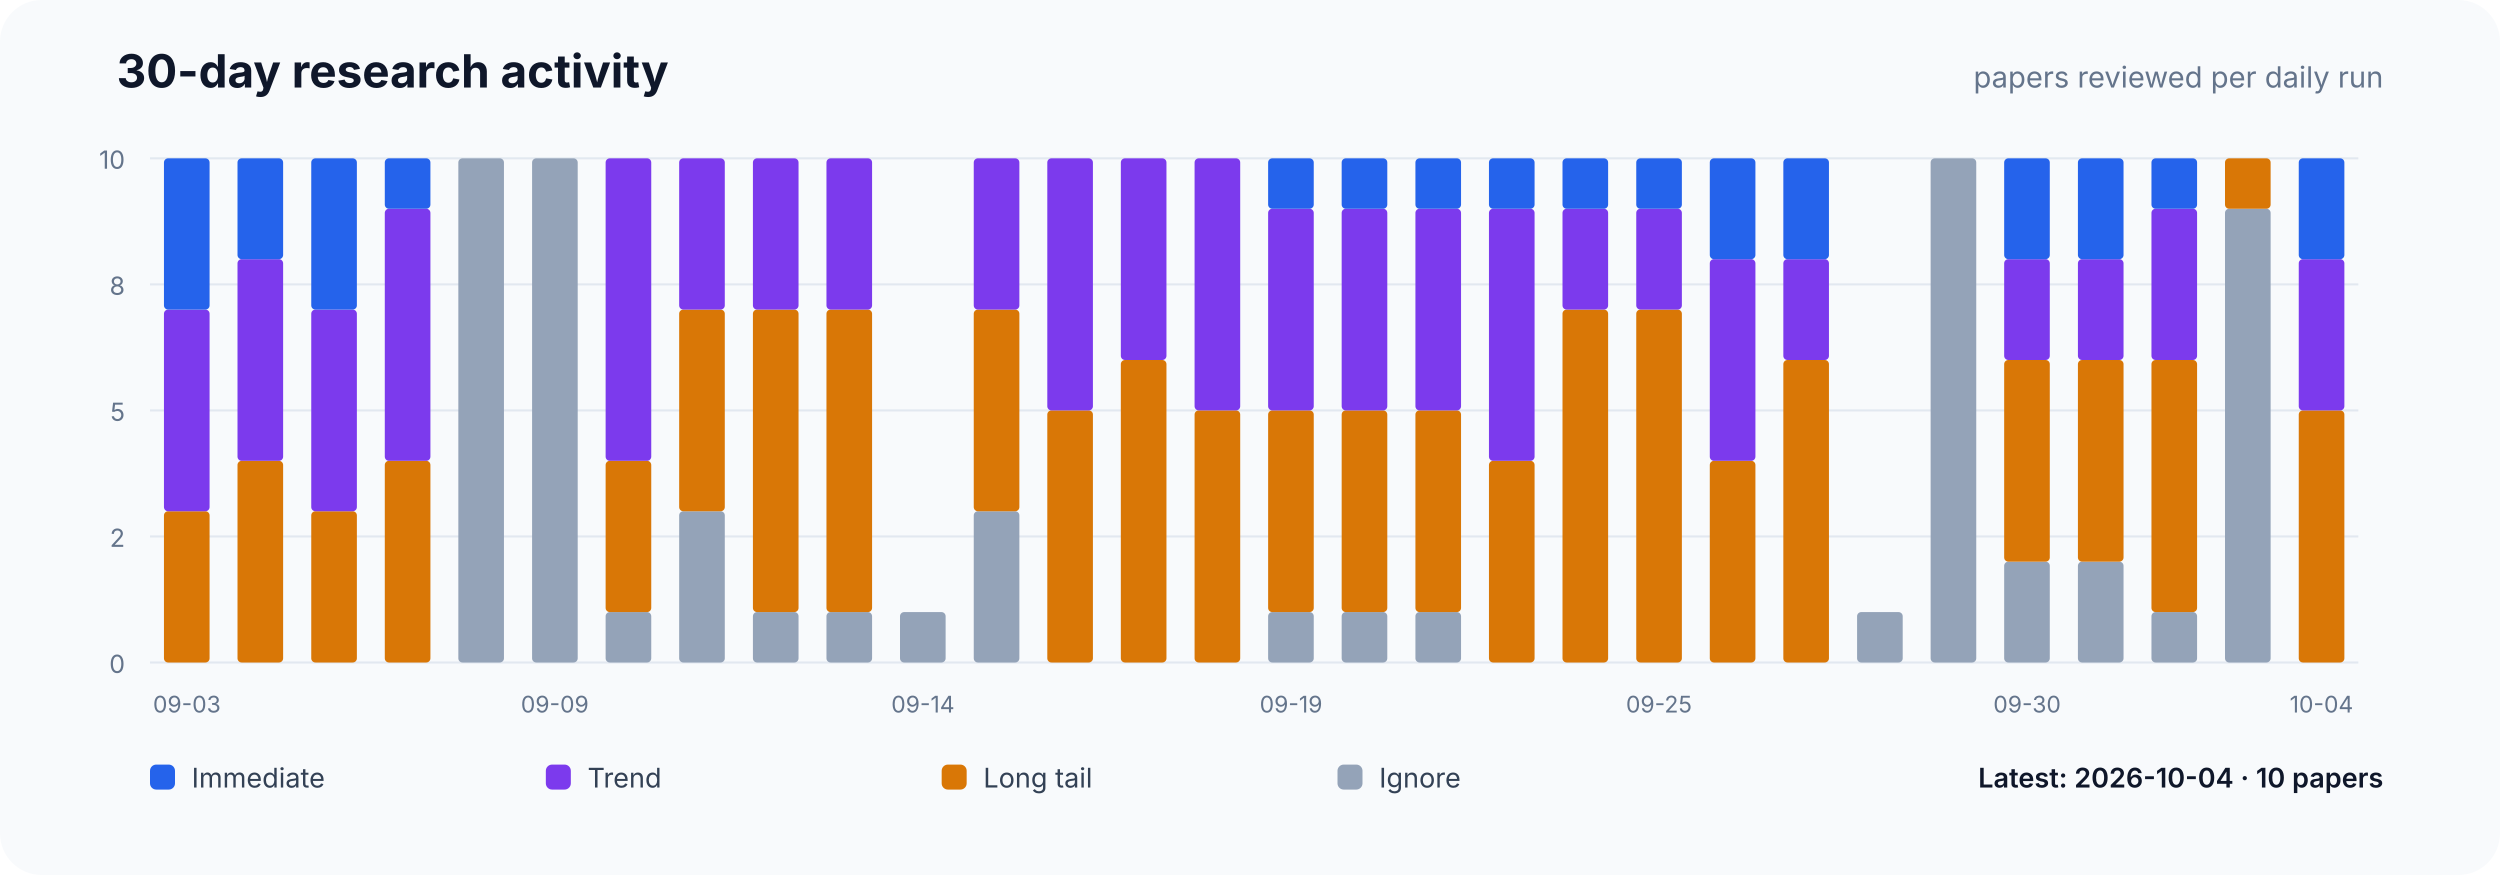
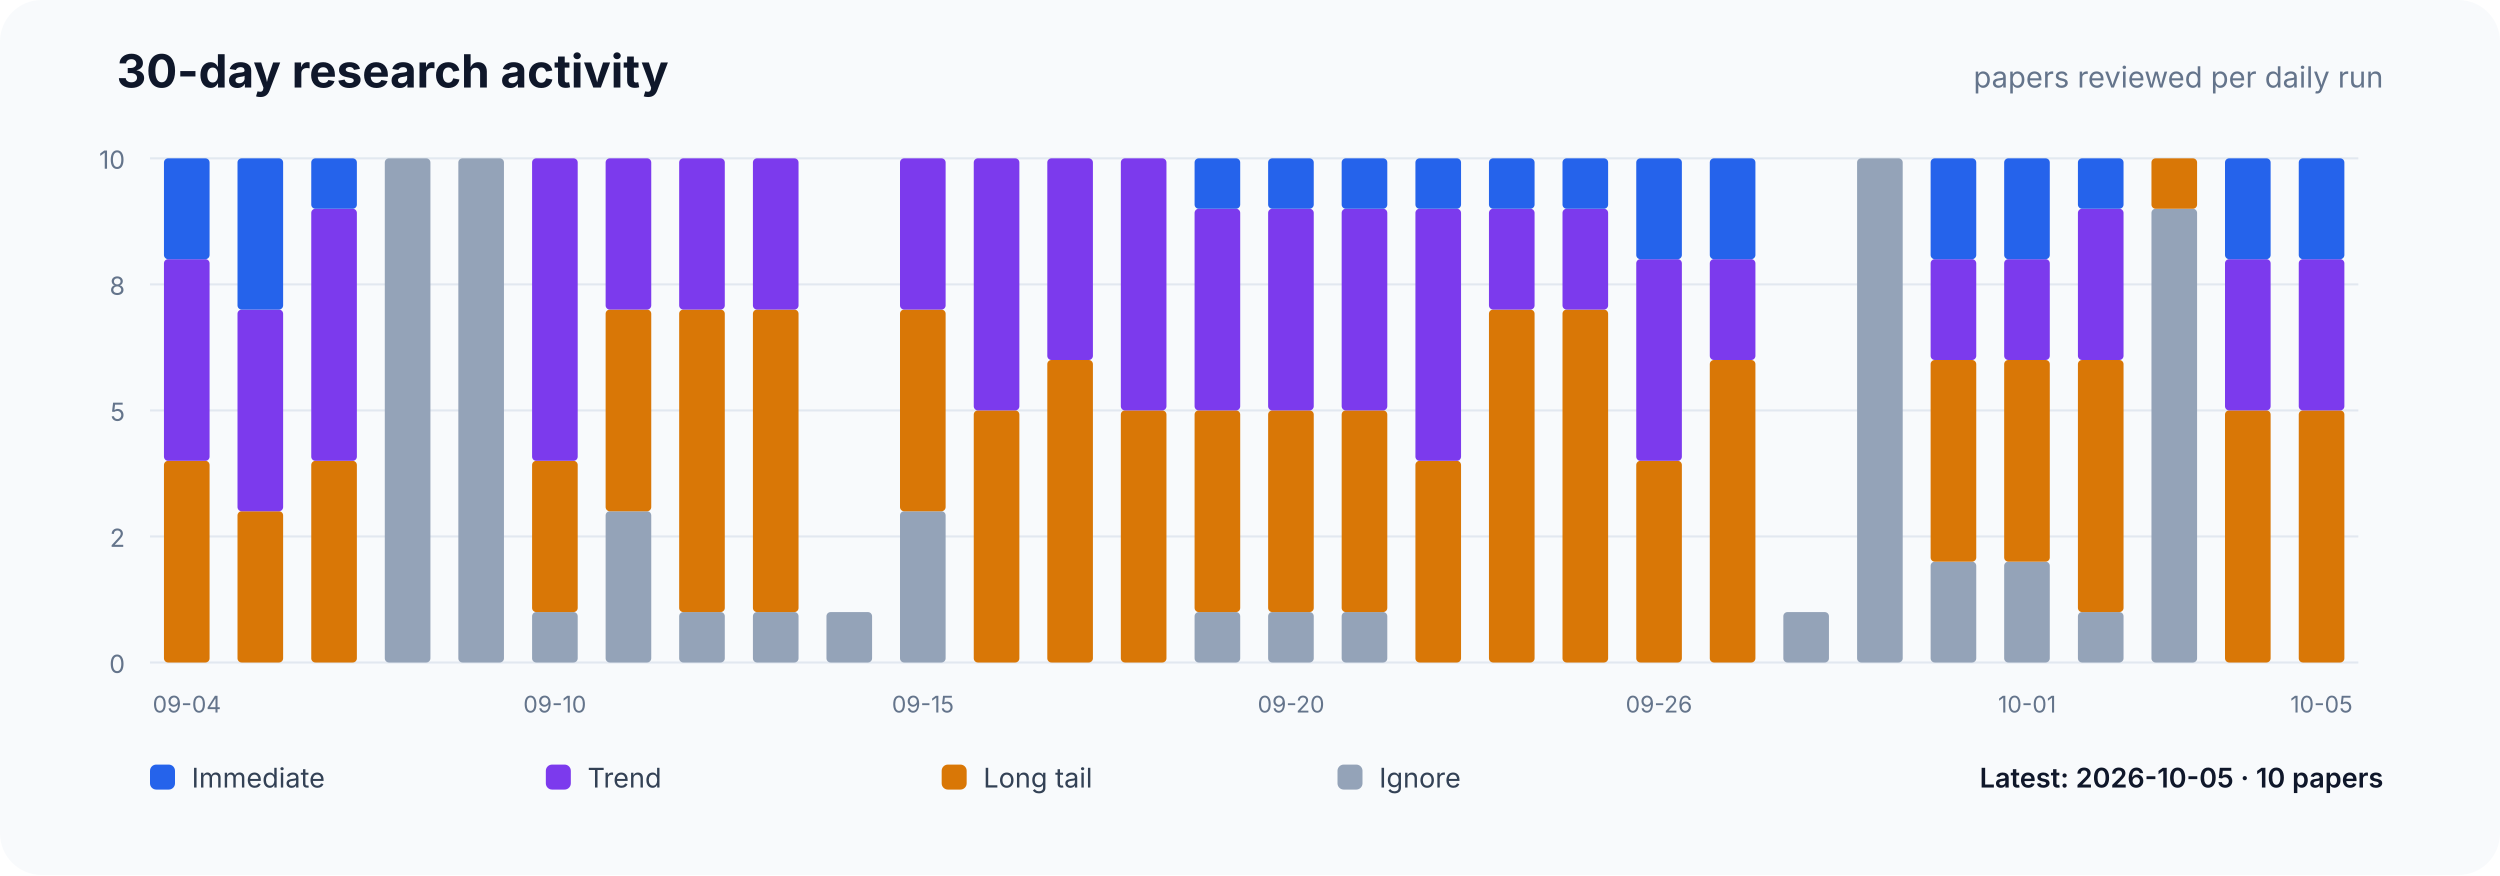
<svg xmlns="http://www.w3.org/2000/svg" width="1200" height="420" viewBox="0 0 1200 420" role="img" aria-labelledby="title desc">
  <rect width="1200" height="420" rx="20" fill="#f8fafc" />
  <text x="56" y="42" font-family="Inter,system-ui,sans-serif" font-size="22" font-weight="700" fill="#0f172a">30-day research activity</text>
  <text x="1144" y="42" text-anchor="end" font-family="Inter,system-ui,sans-serif" font-size="14" fill="#64748b">papers reviewed per daily run</text>
  <line x1="72" y1="318.0" x2="1132" y2="318.0" stroke="#e2e8f0" />
  <text x="60" y="323.0" text-anchor="end" font-family="Inter,system-ui,sans-serif" font-size="12" fill="#64748b">0</text>
  <line x1="72" y1="257.5" x2="1132" y2="257.5" stroke="#e2e8f0" />
  <text x="60" y="262.5" text-anchor="end" font-family="Inter,system-ui,sans-serif" font-size="12" fill="#64748b">2</text>
  <line x1="72" y1="197.0" x2="1132" y2="197.0" stroke="#e2e8f0" />
  <text x="60" y="202.0" text-anchor="end" font-family="Inter,system-ui,sans-serif" font-size="12" fill="#64748b">5</text>
  <line x1="72" y1="136.5" x2="1132" y2="136.5" stroke="#e2e8f0" />
  <text x="60" y="141.5" text-anchor="end" font-family="Inter,system-ui,sans-serif" font-size="12" fill="#64748b">8</text>
  <line x1="72" y1="76.0" x2="1132" y2="76.0" stroke="#e2e8f0" />
  <text x="60" y="81.0" text-anchor="end" font-family="Inter,system-ui,sans-serif" font-size="12" fill="#64748b">10</text>
  <rect x="78.7" y="318.0" width="21.9" height="0.0" rx="2" fill="#94a3b8" />
-   <rect x="78.7" y="245.4" width="21.9" height="72.6" rx="2" fill="#d97706" />
-   <rect x="78.7" y="148.6" width="21.9" height="96.8" rx="2" fill="#7c3aed" />
-   <rect x="78.7" y="76.0" width="21.9" height="72.6" rx="2" fill="#2563eb" />
-   <text x="89.7" y="342" text-anchor="middle" font-family="Inter,system-ui,sans-serif" font-size="11" fill="#64748b">09-03</text>
+   <rect x="78.7" y="221.2" width="21.9" height="96.8" rx="2" fill="#d97706" />
+   <rect x="78.7" y="124.4" width="21.9" height="96.8" rx="2" fill="#7c3aed" />
+   <rect x="78.7" y="76.0" width="21.9" height="48.4" rx="2" fill="#2563eb" />
+   <text x="89.7" y="342" text-anchor="middle" font-family="Inter,system-ui,sans-serif" font-size="11" fill="#64748b">09-04</text>
  <rect x="114.0" y="318.0" width="21.9" height="0.0" rx="2" fill="#94a3b8" />
-   <rect x="114.0" y="221.2" width="21.9" height="96.8" rx="2" fill="#d97706" />
-   <rect x="114.0" y="124.4" width="21.9" height="96.8" rx="2" fill="#7c3aed" />
-   <rect x="114.0" y="76.0" width="21.9" height="48.4" rx="2" fill="#2563eb" />
+   <rect x="114.0" y="245.4" width="21.9" height="72.6" rx="2" fill="#d97706" />
+   <rect x="114.0" y="148.6" width="21.9" height="96.8" rx="2" fill="#7c3aed" />
+   <rect x="114.0" y="76.0" width="21.9" height="72.6" rx="2" fill="#2563eb" />
  <rect x="149.4" y="318.0" width="21.9" height="0.0" rx="2" fill="#94a3b8" />
-   <rect x="149.4" y="245.4" width="21.9" height="72.6" rx="2" fill="#d97706" />
-   <rect x="149.4" y="148.6" width="21.9" height="96.8" rx="2" fill="#7c3aed" />
-   <rect x="149.4" y="76.0" width="21.9" height="72.6" rx="2" fill="#2563eb" />
-   <rect x="184.7" y="318.0" width="21.9" height="0.0" rx="2" fill="#94a3b8" />
-   <rect x="184.7" y="221.2" width="21.9" height="96.8" rx="2" fill="#d97706" />
-   <rect x="184.7" y="100.2" width="21.9" height="121.0" rx="2" fill="#7c3aed" />
-   <rect x="184.7" y="76.0" width="21.9" height="24.2" rx="2" fill="#2563eb" />
+   <rect x="149.4" y="221.2" width="21.9" height="96.8" rx="2" fill="#d97706" />
+   <rect x="149.4" y="100.2" width="21.9" height="121.0" rx="2" fill="#7c3aed" />
+   <rect x="149.4" y="76.0" width="21.9" height="24.2" rx="2" fill="#2563eb" />
+   <rect x="184.7" y="76.0" width="21.9" height="242.0" rx="2" fill="#94a3b8" />
+   <rect x="184.7" y="76.0" width="21.9" height="0.0" rx="2" fill="#d97706" />
+   <rect x="184.7" y="76.0" width="21.9" height="0.0" rx="2" fill="#7c3aed" />
+   <rect x="184.7" y="76.0" width="21.9" height="0.0" rx="2" fill="#2563eb" />
  <rect x="220.0" y="76.0" width="21.9" height="242.0" rx="2" fill="#94a3b8" />
  <rect x="220.0" y="76.0" width="21.9" height="0.0" rx="2" fill="#d97706" />
  <rect x="220.0" y="76.0" width="21.9" height="0.0" rx="2" fill="#7c3aed" />
  <rect x="220.0" y="76.0" width="21.9" height="0.0" rx="2" fill="#2563eb" />
-   <rect x="255.4" y="76.0" width="21.9" height="242.0" rx="2" fill="#94a3b8" />
-   <rect x="255.4" y="76.0" width="21.9" height="0.0" rx="2" fill="#d97706" />
-   <rect x="255.4" y="76.0" width="21.9" height="0.0" rx="2" fill="#7c3aed" />
+   <rect x="255.4" y="293.8" width="21.9" height="24.2" rx="2" fill="#94a3b8" />
+   <rect x="255.4" y="221.2" width="21.9" height="72.6" rx="2" fill="#d97706" />
+   <rect x="255.4" y="76.0" width="21.9" height="145.2" rx="2" fill="#7c3aed" />
  <rect x="255.4" y="76.0" width="21.9" height="0.0" rx="2" fill="#2563eb" />
-   <text x="266.3" y="342" text-anchor="middle" font-family="Inter,system-ui,sans-serif" font-size="11" fill="#64748b">09-09</text>
-   <rect x="290.7" y="293.8" width="21.9" height="24.2" rx="2" fill="#94a3b8" />
-   <rect x="290.7" y="221.2" width="21.9" height="72.6" rx="2" fill="#d97706" />
-   <rect x="290.7" y="76.0" width="21.9" height="145.2" rx="2" fill="#7c3aed" />
+   <text x="266.3" y="342" text-anchor="middle" font-family="Inter,system-ui,sans-serif" font-size="11" fill="#64748b">09-10</text>
+   <rect x="290.7" y="245.4" width="21.9" height="72.6" rx="2" fill="#94a3b8" />
+   <rect x="290.7" y="148.6" width="21.9" height="96.8" rx="2" fill="#d97706" />
+   <rect x="290.7" y="76.0" width="21.9" height="72.6" rx="2" fill="#7c3aed" />
  <rect x="290.7" y="76.0" width="21.9" height="0.0" rx="2" fill="#2563eb" />
-   <rect x="326.0" y="245.4" width="21.9" height="72.6" rx="2" fill="#94a3b8" />
-   <rect x="326.0" y="148.6" width="21.9" height="96.8" rx="2" fill="#d97706" />
+   <rect x="326.0" y="293.8" width="21.9" height="24.2" rx="2" fill="#94a3b8" />
+   <rect x="326.0" y="148.6" width="21.9" height="145.2" rx="2" fill="#d97706" />
  <rect x="326.0" y="76.0" width="21.9" height="72.6" rx="2" fill="#7c3aed" />
  <rect x="326.0" y="76.0" width="21.9" height="0.0" rx="2" fill="#2563eb" />
  <rect x="361.4" y="293.8" width="21.9" height="24.2" rx="2" fill="#94a3b8" />
  <rect x="361.4" y="148.6" width="21.9" height="145.2" rx="2" fill="#d97706" />
  <rect x="361.4" y="76.0" width="21.9" height="72.6" rx="2" fill="#7c3aed" />
  <rect x="361.4" y="76.0" width="21.9" height="0.0" rx="2" fill="#2563eb" />
  <rect x="396.7" y="293.8" width="21.9" height="24.2" rx="2" fill="#94a3b8" />
-   <rect x="396.7" y="148.6" width="21.9" height="145.2" rx="2" fill="#d97706" />
-   <rect x="396.7" y="76.0" width="21.9" height="72.6" rx="2" fill="#7c3aed" />
-   <rect x="396.7" y="76.0" width="21.9" height="0.0" rx="2" fill="#2563eb" />
-   <rect x="432.0" y="293.8" width="21.9" height="24.2" rx="2" fill="#94a3b8" />
-   <rect x="432.0" y="293.8" width="21.9" height="0.0" rx="2" fill="#d97706" />
-   <rect x="432.0" y="293.8" width="21.9" height="0.0" rx="2" fill="#7c3aed" />
-   <rect x="432.0" y="293.8" width="21.9" height="0.0" rx="2" fill="#2563eb" />
-   <text x="443.0" y="342" text-anchor="middle" font-family="Inter,system-ui,sans-serif" font-size="11" fill="#64748b">09-14</text>
-   <rect x="467.4" y="245.4" width="21.9" height="72.6" rx="2" fill="#94a3b8" />
-   <rect x="467.4" y="148.6" width="21.9" height="96.8" rx="2" fill="#d97706" />
-   <rect x="467.4" y="76.0" width="21.9" height="72.6" rx="2" fill="#7c3aed" />
+   <rect x="396.7" y="293.8" width="21.9" height="0.0" rx="2" fill="#d97706" />
+   <rect x="396.7" y="293.8" width="21.9" height="0.0" rx="2" fill="#7c3aed" />
+   <rect x="396.7" y="293.8" width="21.9" height="0.0" rx="2" fill="#2563eb" />
+   <rect x="432.0" y="245.4" width="21.9" height="72.6" rx="2" fill="#94a3b8" />
+   <rect x="432.0" y="148.6" width="21.9" height="96.8" rx="2" fill="#d97706" />
+   <rect x="432.0" y="76.0" width="21.9" height="72.6" rx="2" fill="#7c3aed" />
+   <rect x="432.0" y="76.0" width="21.9" height="0.0" rx="2" fill="#2563eb" />
+   <text x="443.0" y="342" text-anchor="middle" font-family="Inter,system-ui,sans-serif" font-size="11" fill="#64748b">09-15</text>
+   <rect x="467.4" y="318.0" width="21.9" height="0.0" rx="2" fill="#94a3b8" />
+   <rect x="467.4" y="197.0" width="21.9" height="121.0" rx="2" fill="#d97706" />
+   <rect x="467.4" y="76.0" width="21.9" height="121.0" rx="2" fill="#7c3aed" />
  <rect x="467.4" y="76.0" width="21.9" height="0.0" rx="2" fill="#2563eb" />
  <rect x="502.7" y="318.0" width="21.9" height="0.0" rx="2" fill="#94a3b8" />
-   <rect x="502.7" y="197.0" width="21.9" height="121.0" rx="2" fill="#d97706" />
-   <rect x="502.7" y="76.0" width="21.9" height="121.0" rx="2" fill="#7c3aed" />
+   <rect x="502.7" y="172.8" width="21.9" height="145.2" rx="2" fill="#d97706" />
+   <rect x="502.7" y="76.0" width="21.9" height="96.8" rx="2" fill="#7c3aed" />
  <rect x="502.7" y="76.0" width="21.9" height="0.0" rx="2" fill="#2563eb" />
  <rect x="538.0" y="318.0" width="21.9" height="0.0" rx="2" fill="#94a3b8" />
-   <rect x="538.0" y="172.8" width="21.9" height="145.2" rx="2" fill="#d97706" />
-   <rect x="538.0" y="76.0" width="21.9" height="96.8" rx="2" fill="#7c3aed" />
+   <rect x="538.0" y="197.0" width="21.9" height="121.0" rx="2" fill="#d97706" />
+   <rect x="538.0" y="76.0" width="21.9" height="121.0" rx="2" fill="#7c3aed" />
  <rect x="538.0" y="76.0" width="21.9" height="0.0" rx="2" fill="#2563eb" />
-   <rect x="573.4" y="318.0" width="21.9" height="0.0" rx="2" fill="#94a3b8" />
-   <rect x="573.4" y="197.0" width="21.9" height="121.0" rx="2" fill="#d97706" />
-   <rect x="573.4" y="76.0" width="21.9" height="121.0" rx="2" fill="#7c3aed" />
-   <rect x="573.4" y="76.0" width="21.9" height="0.0" rx="2" fill="#2563eb" />
+   <rect x="573.4" y="293.8" width="21.9" height="24.2" rx="2" fill="#94a3b8" />
+   <rect x="573.4" y="197.0" width="21.9" height="96.8" rx="2" fill="#d97706" />
+   <rect x="573.4" y="100.2" width="21.9" height="96.8" rx="2" fill="#7c3aed" />
+   <rect x="573.4" y="76.0" width="21.9" height="24.2" rx="2" fill="#2563eb" />
  <rect x="608.7" y="293.8" width="21.9" height="24.2" rx="2" fill="#94a3b8" />
  <rect x="608.7" y="197.0" width="21.9" height="96.8" rx="2" fill="#d97706" />
  <rect x="608.7" y="100.2" width="21.9" height="96.8" rx="2" fill="#7c3aed" />
  <rect x="608.7" y="76.0" width="21.9" height="24.2" rx="2" fill="#2563eb" />
-   <text x="619.7" y="342" text-anchor="middle" font-family="Inter,system-ui,sans-serif" font-size="11" fill="#64748b">09-19</text>
+   <text x="619.7" y="342" text-anchor="middle" font-family="Inter,system-ui,sans-serif" font-size="11" fill="#64748b">09-20</text>
  <rect x="644.0" y="293.8" width="21.9" height="24.2" rx="2" fill="#94a3b8" />
  <rect x="644.0" y="197.0" width="21.9" height="96.8" rx="2" fill="#d97706" />
  <rect x="644.0" y="100.2" width="21.9" height="96.8" rx="2" fill="#7c3aed" />
  <rect x="644.0" y="76.0" width="21.9" height="24.2" rx="2" fill="#2563eb" />
-   <rect x="679.4" y="293.8" width="21.9" height="24.2" rx="2" fill="#94a3b8" />
-   <rect x="679.4" y="197.0" width="21.9" height="96.8" rx="2" fill="#d97706" />
-   <rect x="679.4" y="100.2" width="21.9" height="96.8" rx="2" fill="#7c3aed" />
+   <rect x="679.4" y="318.0" width="21.9" height="0.0" rx="2" fill="#94a3b8" />
+   <rect x="679.4" y="221.2" width="21.9" height="96.8" rx="2" fill="#d97706" />
+   <rect x="679.4" y="100.2" width="21.9" height="121.0" rx="2" fill="#7c3aed" />
  <rect x="679.4" y="76.0" width="21.9" height="24.2" rx="2" fill="#2563eb" />
  <rect x="714.7" y="318.0" width="21.9" height="0.0" rx="2" fill="#94a3b8" />
-   <rect x="714.7" y="221.2" width="21.9" height="96.8" rx="2" fill="#d97706" />
-   <rect x="714.7" y="100.2" width="21.9" height="121.0" rx="2" fill="#7c3aed" />
+   <rect x="714.7" y="148.6" width="21.9" height="169.4" rx="2" fill="#d97706" />
+   <rect x="714.7" y="100.2" width="21.9" height="48.4" rx="2" fill="#7c3aed" />
  <rect x="714.7" y="76.0" width="21.9" height="24.2" rx="2" fill="#2563eb" />
  <rect x="750.0" y="318.0" width="21.9" height="0.0" rx="2" fill="#94a3b8" />
  <rect x="750.0" y="148.6" width="21.9" height="169.4" rx="2" fill="#d97706" />
  <rect x="750.0" y="100.2" width="21.9" height="48.4" rx="2" fill="#7c3aed" />
  <rect x="750.0" y="76.0" width="21.9" height="24.2" rx="2" fill="#2563eb" />
  <rect x="785.4" y="318.0" width="21.9" height="0.0" rx="2" fill="#94a3b8" />
-   <rect x="785.4" y="148.6" width="21.9" height="169.4" rx="2" fill="#d97706" />
-   <rect x="785.4" y="100.2" width="21.9" height="48.4" rx="2" fill="#7c3aed" />
-   <rect x="785.4" y="76.0" width="21.9" height="24.2" rx="2" fill="#2563eb" />
-   <text x="796.3" y="342" text-anchor="middle" font-family="Inter,system-ui,sans-serif" font-size="11" fill="#64748b">09-25</text>
+   <rect x="785.4" y="221.2" width="21.9" height="96.8" rx="2" fill="#d97706" />
+   <rect x="785.4" y="124.4" width="21.9" height="96.8" rx="2" fill="#7c3aed" />
+   <rect x="785.4" y="76.0" width="21.9" height="48.4" rx="2" fill="#2563eb" />
+   <text x="796.3" y="342" text-anchor="middle" font-family="Inter,system-ui,sans-serif" font-size="11" fill="#64748b">09-26</text>
  <rect x="820.7" y="318.0" width="21.9" height="0.0" rx="2" fill="#94a3b8" />
-   <rect x="820.7" y="221.2" width="21.9" height="96.8" rx="2" fill="#d97706" />
-   <rect x="820.7" y="124.4" width="21.9" height="96.8" rx="2" fill="#7c3aed" />
+   <rect x="820.7" y="172.8" width="21.9" height="145.2" rx="2" fill="#d97706" />
+   <rect x="820.7" y="124.4" width="21.9" height="48.4" rx="2" fill="#7c3aed" />
  <rect x="820.7" y="76.0" width="21.9" height="48.4" rx="2" fill="#2563eb" />
-   <rect x="856.0" y="318.0" width="21.9" height="0.0" rx="2" fill="#94a3b8" />
-   <rect x="856.0" y="172.8" width="21.9" height="145.2" rx="2" fill="#d97706" />
-   <rect x="856.0" y="124.4" width="21.9" height="48.4" rx="2" fill="#7c3aed" />
-   <rect x="856.0" y="76.0" width="21.9" height="48.4" rx="2" fill="#2563eb" />
-   <rect x="891.4" y="293.8" width="21.9" height="24.2" rx="2" fill="#94a3b8" />
-   <rect x="891.4" y="293.8" width="21.9" height="0.0" rx="2" fill="#d97706" />
-   <rect x="891.4" y="293.8" width="21.9" height="0.0" rx="2" fill="#7c3aed" />
-   <rect x="891.4" y="293.8" width="21.9" height="0.0" rx="2" fill="#2563eb" />
-   <rect x="926.7" y="76.0" width="21.9" height="242.0" rx="2" fill="#94a3b8" />
-   <rect x="926.7" y="76.0" width="21.9" height="0.0" rx="2" fill="#d97706" />
-   <rect x="926.7" y="76.0" width="21.9" height="0.0" rx="2" fill="#7c3aed" />
-   <rect x="926.7" y="76.0" width="21.9" height="0.0" rx="2" fill="#2563eb" />
+   <rect x="856.0" y="293.8" width="21.9" height="24.2" rx="2" fill="#94a3b8" />
+   <rect x="856.0" y="293.8" width="21.9" height="0.0" rx="2" fill="#d97706" />
+   <rect x="856.0" y="293.8" width="21.9" height="0.0" rx="2" fill="#7c3aed" />
+   <rect x="856.0" y="293.8" width="21.9" height="0.0" rx="2" fill="#2563eb" />
+   <rect x="891.4" y="76.0" width="21.9" height="242.0" rx="2" fill="#94a3b8" />
+   <rect x="891.4" y="76.0" width="21.9" height="0.0" rx="2" fill="#d97706" />
+   <rect x="891.4" y="76.0" width="21.9" height="0.0" rx="2" fill="#7c3aed" />
+   <rect x="891.4" y="76.0" width="21.9" height="0.0" rx="2" fill="#2563eb" />
+   <rect x="926.7" y="269.6" width="21.9" height="48.4" rx="2" fill="#94a3b8" />
+   <rect x="926.7" y="172.8" width="21.9" height="96.8" rx="2" fill="#d97706" />
+   <rect x="926.7" y="124.4" width="21.9" height="48.4" rx="2" fill="#7c3aed" />
+   <rect x="926.7" y="76.0" width="21.9" height="48.4" rx="2" fill="#2563eb" />
  <rect x="962.0" y="269.6" width="21.9" height="48.4" rx="2" fill="#94a3b8" />
  <rect x="962.0" y="172.8" width="21.9" height="96.8" rx="2" fill="#d97706" />
  <rect x="962.0" y="124.4" width="21.9" height="48.4" rx="2" fill="#7c3aed" />
  <rect x="962.0" y="76.0" width="21.9" height="48.4" rx="2" fill="#2563eb" />
-   <text x="973.0" y="342" text-anchor="middle" font-family="Inter,system-ui,sans-serif" font-size="11" fill="#64748b">09-30</text>
-   <rect x="997.4" y="269.6" width="21.9" height="48.4" rx="2" fill="#94a3b8" />
-   <rect x="997.4" y="172.8" width="21.9" height="96.8" rx="2" fill="#d97706" />
-   <rect x="997.4" y="124.4" width="21.9" height="48.4" rx="2" fill="#7c3aed" />
-   <rect x="997.4" y="76.0" width="21.9" height="48.4" rx="2" fill="#2563eb" />
-   <rect x="1032.7" y="293.8" width="21.9" height="24.2" rx="2" fill="#94a3b8" />
-   <rect x="1032.7" y="172.8" width="21.9" height="121.0" rx="2" fill="#d97706" />
-   <rect x="1032.7" y="100.2" width="21.9" height="72.6" rx="2" fill="#7c3aed" />
-   <rect x="1032.7" y="76.0" width="21.9" height="24.2" rx="2" fill="#2563eb" />
-   <rect x="1068.0" y="100.2" width="21.9" height="217.8" rx="2" fill="#94a3b8" />
-   <rect x="1068.0" y="76.0" width="21.9" height="24.2" rx="2" fill="#d97706" />
-   <rect x="1068.0" y="76.0" width="21.9" height="0.0" rx="2" fill="#7c3aed" />
-   <rect x="1068.0" y="76.0" width="21.9" height="0.0" rx="2" fill="#2563eb" />
+   <text x="973.0" y="342" text-anchor="middle" font-family="Inter,system-ui,sans-serif" font-size="11" fill="#64748b">10-01</text>
+   <rect x="997.4" y="293.8" width="21.9" height="24.2" rx="2" fill="#94a3b8" />
+   <rect x="997.4" y="172.8" width="21.9" height="121.0" rx="2" fill="#d97706" />
+   <rect x="997.4" y="100.2" width="21.9" height="72.6" rx="2" fill="#7c3aed" />
+   <rect x="997.4" y="76.0" width="21.9" height="24.2" rx="2" fill="#2563eb" />
+   <rect x="1032.7" y="100.2" width="21.9" height="217.8" rx="2" fill="#94a3b8" />
+   <rect x="1032.7" y="76.0" width="21.9" height="24.2" rx="2" fill="#d97706" />
+   <rect x="1032.7" y="76.0" width="21.9" height="0.0" rx="2" fill="#7c3aed" />
+   <rect x="1032.7" y="76.0" width="21.9" height="0.0" rx="2" fill="#2563eb" />
+   <rect x="1068.0" y="318.0" width="21.9" height="0.0" rx="2" fill="#94a3b8" />
+   <rect x="1068.0" y="197.0" width="21.9" height="121.0" rx="2" fill="#d97706" />
+   <rect x="1068.0" y="124.4" width="21.9" height="72.6" rx="2" fill="#7c3aed" />
+   <rect x="1068.0" y="76.0" width="21.9" height="48.4" rx="2" fill="#2563eb" />
  <rect x="1103.4" y="318.0" width="21.9" height="0.0" rx="2" fill="#94a3b8" />
  <rect x="1103.4" y="197.0" width="21.9" height="121.0" rx="2" fill="#d97706" />
  <rect x="1103.4" y="124.4" width="21.9" height="72.6" rx="2" fill="#7c3aed" />
  <rect x="1103.4" y="76.0" width="21.9" height="48.4" rx="2" fill="#2563eb" />
-   <text x="1114.3" y="342" text-anchor="middle" font-family="Inter,system-ui,sans-serif" font-size="11" fill="#64748b">10-04</text>
+   <text x="1114.3" y="342" text-anchor="middle" font-family="Inter,system-ui,sans-serif" font-size="11" fill="#64748b">10-05</text>
  <rect x="72" y="367" width="12" height="12" rx="3" fill="#2563eb" />
  <text x="92" y="378" font-family="Inter,system-ui,sans-serif" font-size="13" fill="#334155">Immediate</text>
  <rect x="262" y="367" width="12" height="12" rx="3" fill="#7c3aed" />
  <text x="282" y="378" font-family="Inter,system-ui,sans-serif" font-size="13" fill="#334155">Trend</text>
  <rect x="452" y="367" width="12" height="12" rx="3" fill="#d97706" />
  <text x="472" y="378" font-family="Inter,system-ui,sans-serif" font-size="13" fill="#334155">Long tail</text>
  <rect x="642" y="367" width="12" height="12" rx="3" fill="#94a3b8" />
  <text x="662" y="378" font-family="Inter,system-ui,sans-serif" font-size="13" fill="#334155">Ignore</text>
-   <text x="1144" y="378" text-anchor="end" font-family="Inter,system-ui,sans-serif" font-size="13" font-weight="600" fill="#0f172a">Latest: 2026-10-04 · 10 papers</text>
+   <text x="1144" y="378" text-anchor="end" font-family="Inter,system-ui,sans-serif" font-size="13" font-weight="600" fill="#0f172a">Latest: 2026-10-05 · 10 papers</text>
</svg>
